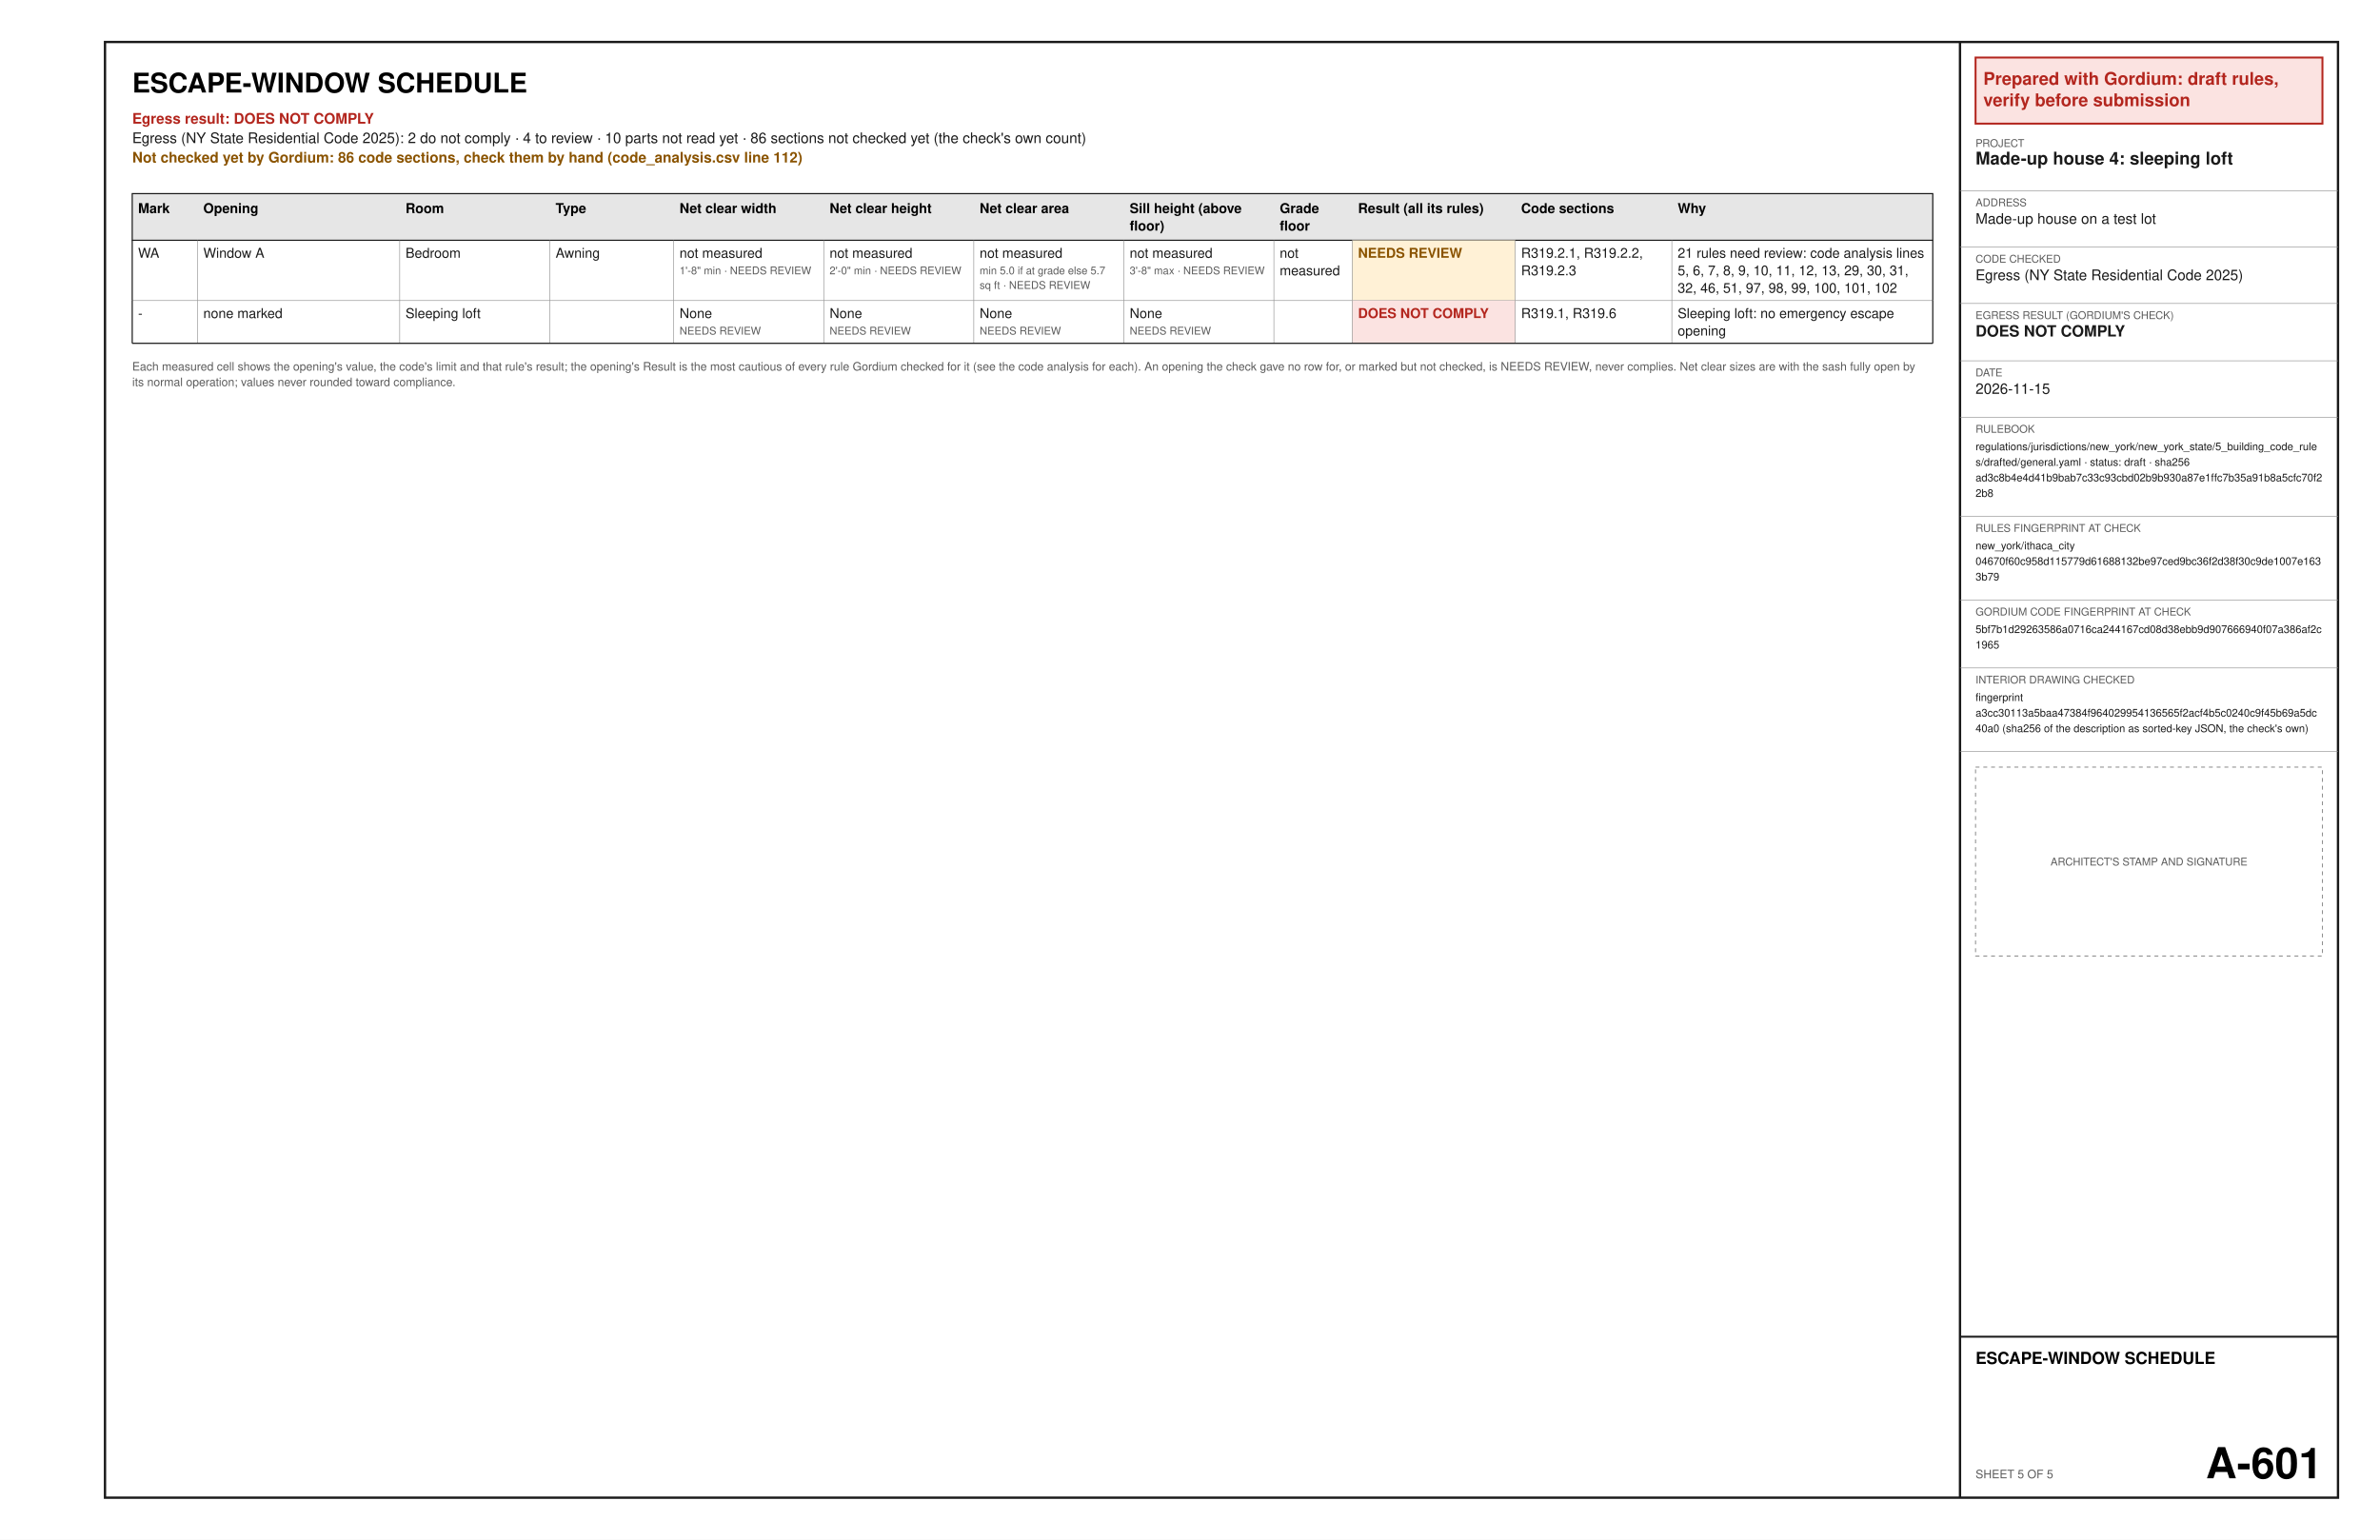
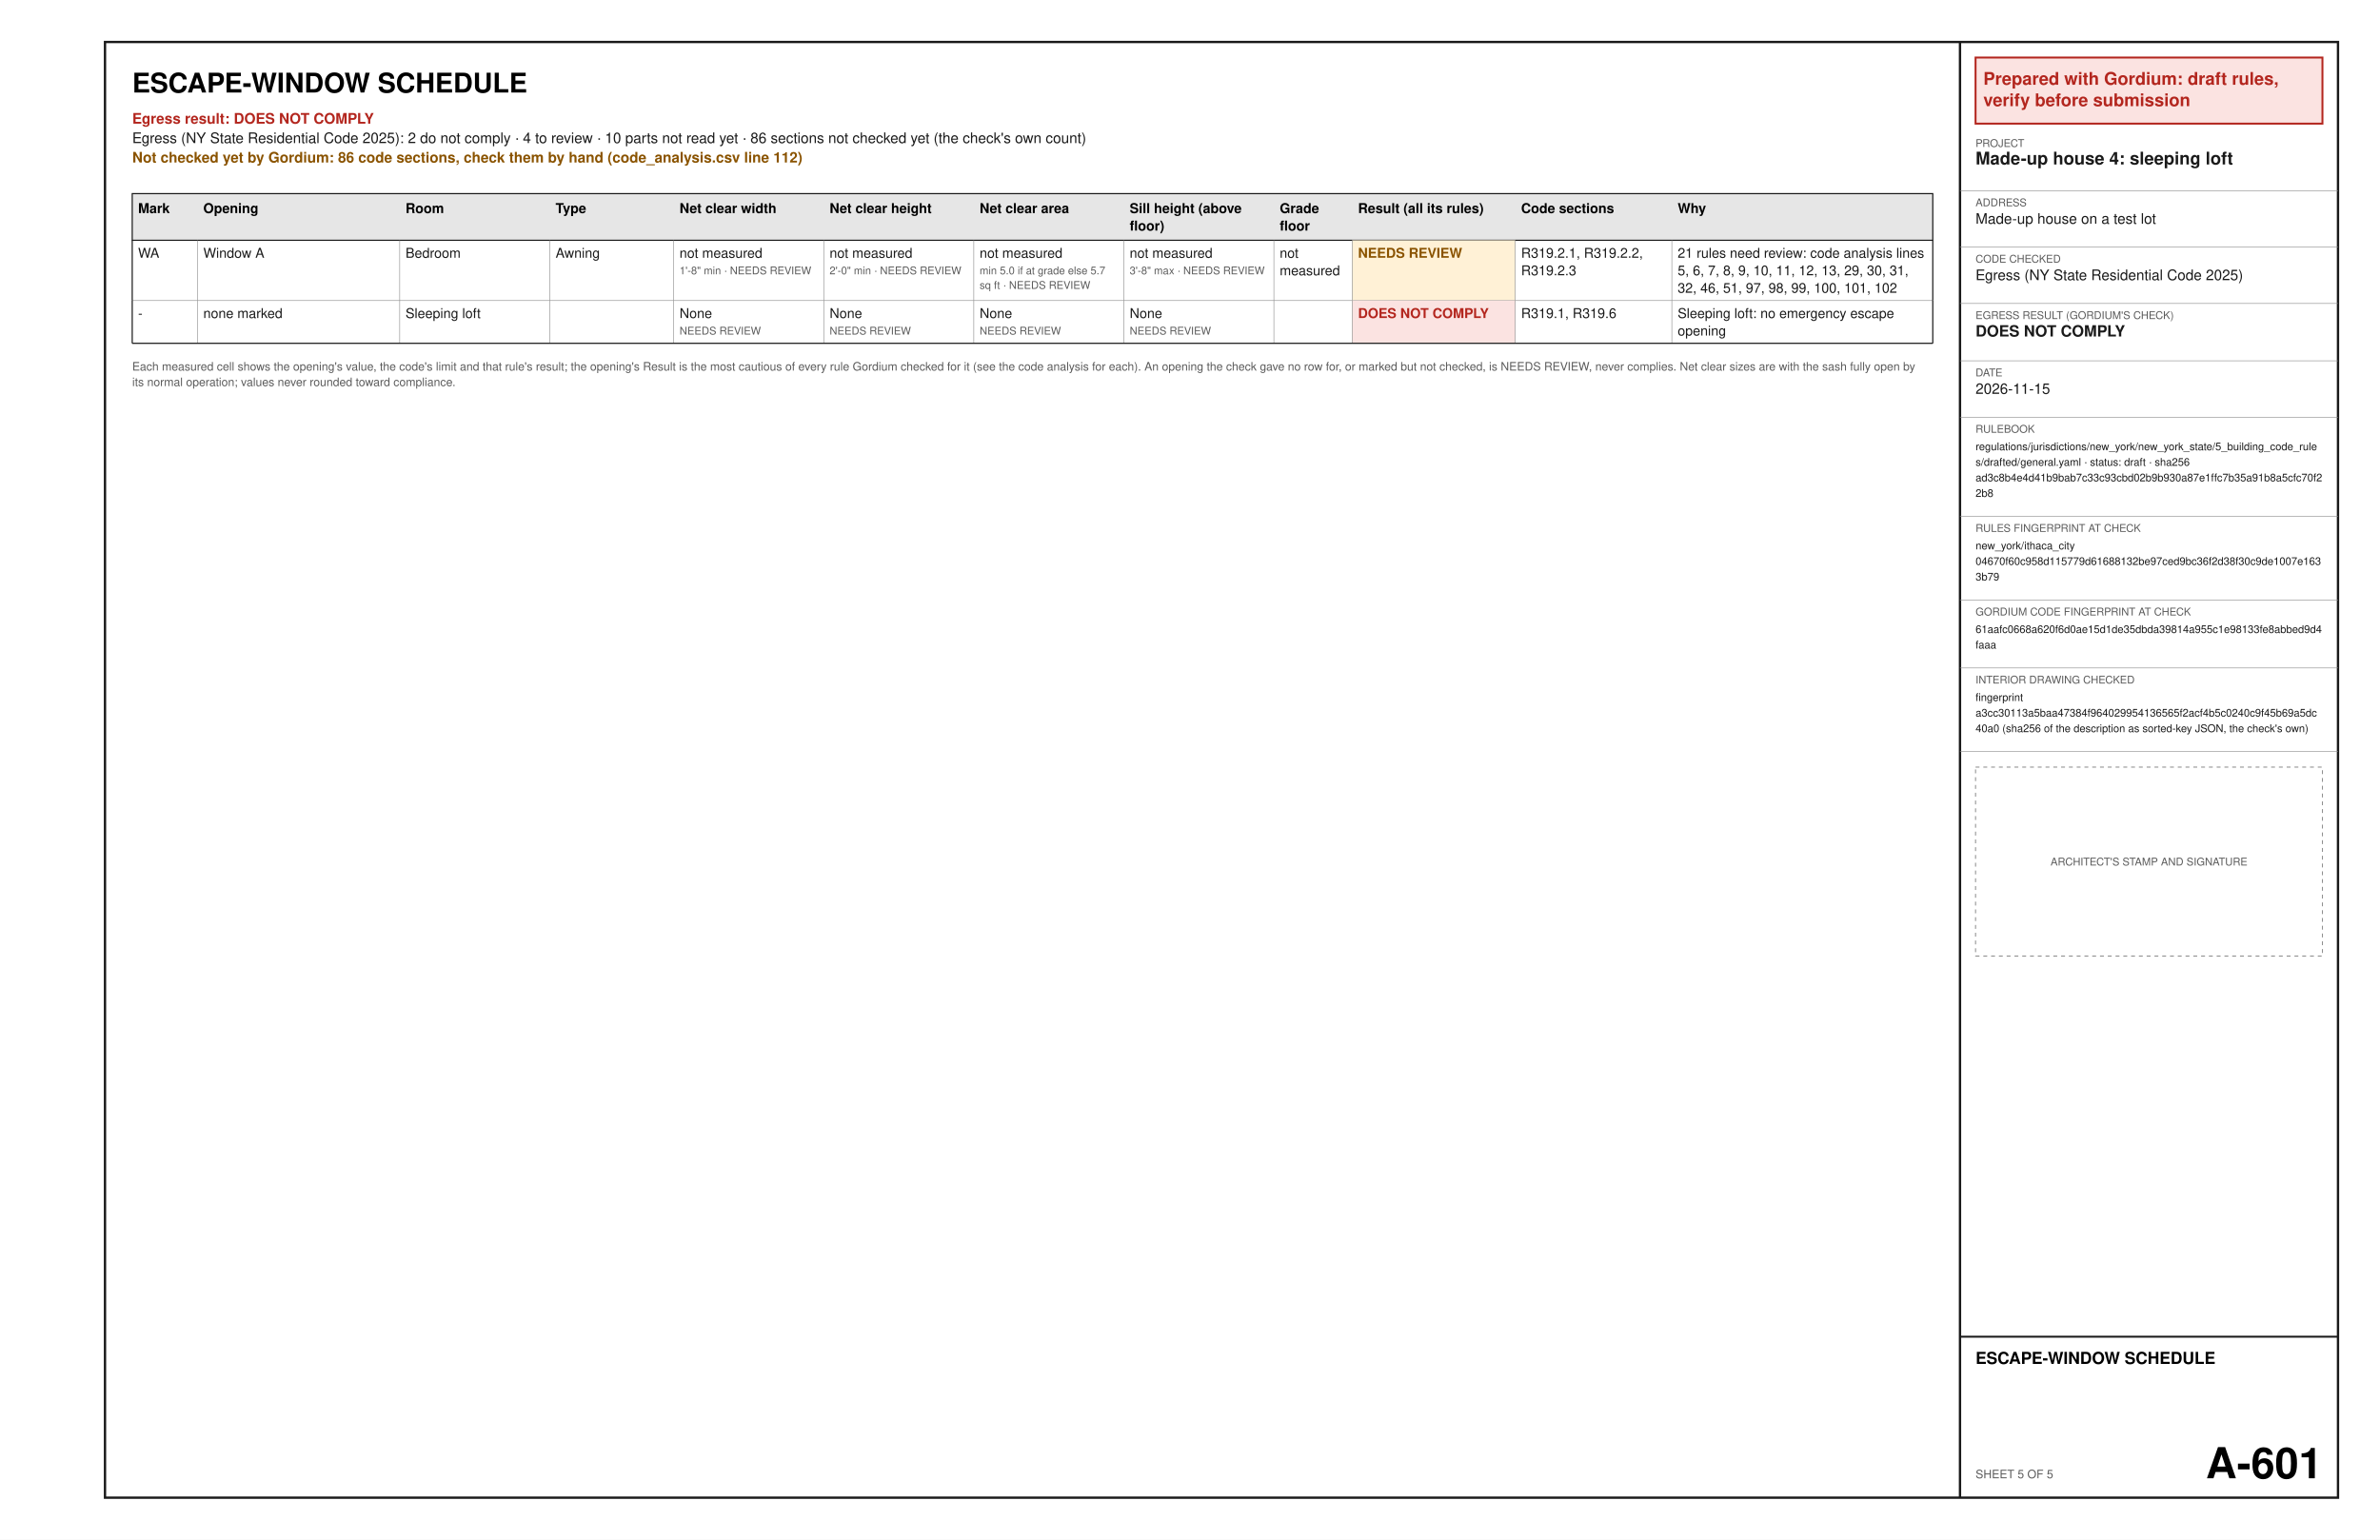
<svg xmlns="http://www.w3.org/2000/svg" width="17in" height="11in" viewBox="0 0 1224 792" font-family="Helvetica, Arial, sans-serif">
  <rect x="0" y="0" width="1224" height="792" fill="#ffffff" />
  <text x="68" y="47.6" font-size="14" font-weight="bold" text-anchor="start" fill="#000000" xml:space="preserve">ESCAPE-WINDOW SCHEDULE</text>
  <text x="68" y="63.6" font-size="7.5" font-weight="bold" text-anchor="start" fill="#b3261e" xml:space="preserve">Egress result: DOES NOT COMPLY</text>
  <text x="68" y="73.6" font-size="7.5" text-anchor="start" fill="#1a1a1a" xml:space="preserve">Egress (NY State Residential Code 2025): 2 do not comply · 4 to review · 10 parts not read yet · 86 sections not checked yet (the check's own count)</text>
  <text x="68" y="83.6" font-size="7.5" font-weight="bold" text-anchor="start" fill="#8a5300" xml:space="preserve">Not checked yet by Gordium: 86 code sections, check them by hand (code_analysis.csv line 112)</text>
  <polygon points="68,99.6 994,99.6 994,123.6 68,123.6" fill="#e6e6e6" stroke="#1a1a1a" stroke-width="0.6" />
  <text x="71" y="109.6" font-size="7" font-weight="bold" text-anchor="start" fill="#000000" xml:space="preserve">Mark</text>
  <text x="104.55" y="109.6" font-size="7" font-weight="bold" text-anchor="start" fill="#000000" xml:space="preserve">Opening</text>
  <text x="208.56" y="109.6" font-size="7" font-weight="bold" text-anchor="start" fill="#000000" xml:space="preserve">Room</text>
  <text x="285.72" y="109.6" font-size="7" font-weight="bold" text-anchor="start" fill="#000000" xml:space="preserve">Type</text>
  <text x="349.47" y="109.6" font-size="7" font-weight="bold" text-anchor="start" fill="#000000" xml:space="preserve">Net clear width</text>
  <text x="426.64" y="109.6" font-size="7" font-weight="bold" text-anchor="start" fill="#000000" xml:space="preserve">Net clear height</text>
  <text x="503.8" y="109.6" font-size="7" font-weight="bold" text-anchor="start" fill="#000000" xml:space="preserve">Net clear area</text>
  <text x="580.97" y="109.6" font-size="7" font-weight="bold" text-anchor="start" fill="#000000" xml:space="preserve">Sill height (above</text>
  <text x="580.97" y="118.6" font-size="7" font-weight="bold" text-anchor="start" fill="#000000" xml:space="preserve">floor)</text>
  <text x="658.14" y="109.6" font-size="7" font-weight="bold" text-anchor="start" fill="#000000" xml:space="preserve">Grade</text>
  <text x="658.14" y="118.6" font-size="7" font-weight="bold" text-anchor="start" fill="#000000" xml:space="preserve">floor</text>
  <text x="698.4" y="109.6" font-size="7" font-weight="bold" text-anchor="start" fill="#000000" xml:space="preserve">Result (all its rules)</text>
  <text x="782.28" y="109.6" font-size="7" font-weight="bold" text-anchor="start" fill="#000000" xml:space="preserve">Code sections</text>
  <text x="862.8" y="109.6" font-size="7" font-weight="bold" text-anchor="start" fill="#000000" xml:space="preserve">Why</text>
  <text x="71" y="132.6" font-size="7" text-anchor="start" fill="#1a1a1a" xml:space="preserve">WA</text>
  <text x="104.55" y="132.6" font-size="7" text-anchor="start" fill="#1a1a1a" xml:space="preserve">Window A</text>
  <text x="208.56" y="132.6" font-size="7" text-anchor="start" fill="#1a1a1a" xml:space="preserve">Bedroom</text>
  <text x="285.72" y="132.6" font-size="7" text-anchor="start" fill="#1a1a1a" xml:space="preserve">Awning</text>
  <text x="349.47" y="132.6" font-size="7" text-anchor="start" fill="#1a1a1a" xml:space="preserve">not measured</text>
  <text x="349.47" y="141.1" font-size="5.5" text-anchor="start" fill="#5a5a5a" xml:space="preserve">1'-8" min · NEEDS REVIEW</text>
  <text x="426.64" y="132.6" font-size="7" text-anchor="start" fill="#1a1a1a" xml:space="preserve">not measured</text>
  <text x="426.64" y="141.1" font-size="5.5" text-anchor="start" fill="#5a5a5a" xml:space="preserve">2'-0" min · NEEDS REVIEW</text>
  <text x="503.8" y="132.6" font-size="7" text-anchor="start" fill="#1a1a1a" xml:space="preserve">not measured</text>
  <text x="503.8" y="141.1" font-size="5.5" text-anchor="start" fill="#5a5a5a" xml:space="preserve">min 5.0 if at grade else 5.7</text>
  <text x="503.8" y="148.6" font-size="5.5" text-anchor="start" fill="#5a5a5a" xml:space="preserve">sq ft · NEEDS REVIEW</text>
  <text x="580.97" y="132.6" font-size="7" text-anchor="start" fill="#1a1a1a" xml:space="preserve">not measured</text>
  <text x="580.97" y="141.1" font-size="5.5" text-anchor="start" fill="#5a5a5a" xml:space="preserve">3'-8" max · NEEDS REVIEW</text>
  <text x="658.14" y="132.6" font-size="7" text-anchor="start" fill="#1a1a1a" xml:space="preserve">not</text>
  <text x="658.14" y="141.6" font-size="7" text-anchor="start" fill="#1a1a1a" xml:space="preserve">measured</text>
  <polygon points="695.4,123.6 779.28,123.6 779.28,154.6 695.4,154.6" fill="#fff1d6" />
  <text x="698.4" y="132.6" font-size="7" font-weight="bold" text-anchor="start" fill="#8a5300" xml:space="preserve">NEEDS REVIEW</text>
  <text x="782.28" y="132.6" font-size="7" text-anchor="start" fill="#1a1a1a" xml:space="preserve">R319.2.1, R319.2.2,</text>
  <text x="782.28" y="141.6" font-size="7" text-anchor="start" fill="#1a1a1a" xml:space="preserve">R319.2.3</text>
  <text x="862.8" y="132.6" font-size="7" text-anchor="start" fill="#1a1a1a" xml:space="preserve">21 rules need review: code analysis lines</text>
  <text x="862.8" y="141.6" font-size="7" text-anchor="start" fill="#1a1a1a" xml:space="preserve">5, 6, 7, 8, 9, 10, 11, 12, 13, 29, 30, 31,</text>
  <text x="862.8" y="150.6" font-size="7" text-anchor="start" fill="#1a1a1a" xml:space="preserve">32, 46, 51, 97, 98, 99, 100, 101, 102</text>
  <line x1="68" y1="154.6" x2="994" y2="154.6" stroke="#8c8c8c" stroke-width="0.3" />
  <line x1="101.55" y1="123.6" x2="101.55" y2="154.6" stroke="#8c8c8c" stroke-width="0.3" />
  <line x1="205.56" y1="123.6" x2="205.56" y2="154.6" stroke="#8c8c8c" stroke-width="0.3" />
  <line x1="282.72" y1="123.6" x2="282.72" y2="154.6" stroke="#8c8c8c" stroke-width="0.3" />
  <line x1="346.47" y1="123.6" x2="346.47" y2="154.6" stroke="#8c8c8c" stroke-width="0.3" />
  <line x1="423.64" y1="123.6" x2="423.64" y2="154.6" stroke="#8c8c8c" stroke-width="0.3" />
  <line x1="500.8" y1="123.6" x2="500.8" y2="154.6" stroke="#8c8c8c" stroke-width="0.3" />
  <line x1="577.97" y1="123.6" x2="577.97" y2="154.6" stroke="#8c8c8c" stroke-width="0.3" />
  <line x1="655.14" y1="123.6" x2="655.14" y2="154.6" stroke="#8c8c8c" stroke-width="0.3" />
  <line x1="695.4" y1="123.6" x2="695.4" y2="154.6" stroke="#8c8c8c" stroke-width="0.3" />
  <line x1="779.28" y1="123.6" x2="779.28" y2="154.6" stroke="#8c8c8c" stroke-width="0.3" />
  <line x1="859.8" y1="123.6" x2="859.8" y2="154.6" stroke="#8c8c8c" stroke-width="0.3" />
  <line x1="68" y1="123.6" x2="68" y2="154.6" stroke="#1a1a1a" stroke-width="0.6" />
  <line x1="994" y1="123.6" x2="994" y2="154.6" stroke="#1a1a1a" stroke-width="0.6" />
  <text x="71" y="163.6" font-size="7" text-anchor="start" fill="#1a1a1a" xml:space="preserve">-</text>
  <text x="104.55" y="163.6" font-size="7" text-anchor="start" fill="#1a1a1a" xml:space="preserve">none marked</text>
  <text x="208.56" y="163.6" font-size="7" text-anchor="start" fill="#1a1a1a" xml:space="preserve">Sleeping loft</text>
  <text x="285.72" y="163.6" font-size="7" text-anchor="start" fill="#1a1a1a" xml:space="preserve" />
  <text x="349.47" y="163.6" font-size="7" text-anchor="start" fill="#1a1a1a" xml:space="preserve">None</text>
  <text x="349.47" y="172.1" font-size="5.5" text-anchor="start" fill="#5a5a5a" xml:space="preserve">NEEDS REVIEW</text>
  <text x="426.64" y="163.6" font-size="7" text-anchor="start" fill="#1a1a1a" xml:space="preserve">None</text>
  <text x="426.64" y="172.1" font-size="5.5" text-anchor="start" fill="#5a5a5a" xml:space="preserve">NEEDS REVIEW</text>
  <text x="503.8" y="163.6" font-size="7" text-anchor="start" fill="#1a1a1a" xml:space="preserve">None</text>
  <text x="503.8" y="172.1" font-size="5.5" text-anchor="start" fill="#5a5a5a" xml:space="preserve">NEEDS REVIEW</text>
  <text x="580.97" y="163.6" font-size="7" text-anchor="start" fill="#1a1a1a" xml:space="preserve">None</text>
  <text x="580.97" y="172.1" font-size="5.5" text-anchor="start" fill="#5a5a5a" xml:space="preserve">NEEDS REVIEW</text>
  <text x="658.14" y="163.6" font-size="7" text-anchor="start" fill="#1a1a1a" xml:space="preserve" />
  <polygon points="695.4,154.6 779.28,154.6 779.28,176.6 695.4,176.6" fill="#fbe3e1" />
  <text x="698.4" y="163.6" font-size="7" font-weight="bold" text-anchor="start" fill="#b3261e" xml:space="preserve">DOES NOT COMPLY</text>
  <text x="782.28" y="163.6" font-size="7" text-anchor="start" fill="#1a1a1a" xml:space="preserve">R319.1, R319.6</text>
  <text x="862.8" y="163.6" font-size="7" text-anchor="start" fill="#1a1a1a" xml:space="preserve">Sleeping loft: no emergency escape</text>
  <text x="862.8" y="172.6" font-size="7" text-anchor="start" fill="#1a1a1a" xml:space="preserve">opening</text>
  <line x1="68" y1="176.6" x2="994" y2="176.6" stroke="#8c8c8c" stroke-width="0.3" />
  <line x1="101.55" y1="154.6" x2="101.55" y2="176.6" stroke="#8c8c8c" stroke-width="0.3" />
  <line x1="205.56" y1="154.6" x2="205.56" y2="176.6" stroke="#8c8c8c" stroke-width="0.3" />
  <line x1="282.72" y1="154.6" x2="282.72" y2="176.6" stroke="#8c8c8c" stroke-width="0.3" />
  <line x1="346.47" y1="154.6" x2="346.47" y2="176.6" stroke="#8c8c8c" stroke-width="0.3" />
  <line x1="423.64" y1="154.6" x2="423.64" y2="176.6" stroke="#8c8c8c" stroke-width="0.3" />
  <line x1="500.8" y1="154.6" x2="500.8" y2="176.6" stroke="#8c8c8c" stroke-width="0.3" />
  <line x1="577.97" y1="154.6" x2="577.97" y2="176.6" stroke="#8c8c8c" stroke-width="0.3" />
  <line x1="655.14" y1="154.6" x2="655.14" y2="176.6" stroke="#8c8c8c" stroke-width="0.3" />
  <line x1="695.4" y1="154.6" x2="695.4" y2="176.6" stroke="#8c8c8c" stroke-width="0.3" />
  <line x1="779.28" y1="154.6" x2="779.28" y2="176.6" stroke="#8c8c8c" stroke-width="0.3" />
  <line x1="859.8" y1="154.6" x2="859.8" y2="176.6" stroke="#8c8c8c" stroke-width="0.3" />
  <line x1="68" y1="154.6" x2="68" y2="176.6" stroke="#1a1a1a" stroke-width="0.6" />
  <line x1="994" y1="154.6" x2="994" y2="176.6" stroke="#1a1a1a" stroke-width="0.6" />
  <line x1="68" y1="176.6" x2="994" y2="176.6" stroke="#1a1a1a" stroke-width="0.6" />
  <text x="68" y="190.6" font-size="6" text-anchor="start" fill="#5a5a5a" xml:space="preserve">Each measured cell shows the opening's value, the code's limit and that rule's result; the opening's Result is the most cautious of every rule Gordium checked for it (see the code analysis for each). An opening the check gave no row for, or marked but not checked, is NEEDS REVIEW, never complies. Net clear sizes are with the sash fully open by</text>
  <text x="68" y="198.6" font-size="6" text-anchor="start" fill="#5a5a5a" xml:space="preserve">its normal operation; values never rounded toward compliance.</text>
  <polygon points="54,21.6 1202.4,21.6 1202.4,770.4 54,770.4" fill="none" stroke="#1a1a1a" stroke-width="1.2" />
  <line x1="1008" y1="21.6" x2="1008" y2="770.4" stroke="#1a1a1a" stroke-width="1.2" />
  <polygon points="1016,29.6 1194.4,29.6 1194.4,63.6 1016,63.6" fill="#fbe3e1" stroke="#b3261e" stroke-width="1" />
  <text x="1020" y="43.6" font-size="9" font-weight="bold" text-anchor="start" fill="#b3261e" xml:space="preserve">Prepared with Gordium: draft rules,</text>
  <text x="1020" y="54.6" font-size="9" font-weight="bold" text-anchor="start" fill="#b3261e" xml:space="preserve">verify before submission</text>
  <text x="1016" y="75.6" font-size="5.5" text-anchor="start" fill="#5a5a5a" xml:space="preserve">PROJECT</text>
  <text x="1016" y="84.6" font-size="9" font-weight="bold" text-anchor="start" fill="#1a1a1a" xml:space="preserve">Made-up house 4: sleeping loft</text>
  <line x1="1008" y1="98.1" x2="1202.4" y2="98.1" stroke="#8c8c8c" stroke-width="0.3" />
  <text x="1016" y="106.1" font-size="5.5" text-anchor="start" fill="#5a5a5a" xml:space="preserve">ADDRESS</text>
  <text x="1016" y="115.1" font-size="7.5" text-anchor="start" fill="#1a1a1a" xml:space="preserve">Made-up house on a test lot</text>
  <line x1="1008" y1="127.1" x2="1202.4" y2="127.1" stroke="#8c8c8c" stroke-width="0.3" />
  <text x="1016" y="135.1" font-size="5.5" text-anchor="start" fill="#5a5a5a" xml:space="preserve">CODE CHECKED</text>
  <text x="1016" y="144.1" font-size="7.5" text-anchor="start" fill="#1a1a1a" xml:space="preserve">Egress (NY State Residential Code 2025)</text>
  <line x1="1008" y1="156.1" x2="1202.4" y2="156.1" stroke="#8c8c8c" stroke-width="0.3" />
  <text x="1016" y="164.1" font-size="5.5" text-anchor="start" fill="#5a5a5a" xml:space="preserve">EGRESS RESULT (GORDIUM'S CHECK)</text>
  <text x="1016" y="173.1" font-size="8" font-weight="bold" text-anchor="start" fill="#1a1a1a" xml:space="preserve">DOES NOT COMPLY</text>
  <line x1="1008" y1="185.6" x2="1202.4" y2="185.6" stroke="#8c8c8c" stroke-width="0.3" />
  <text x="1016" y="193.6" font-size="5.5" text-anchor="start" fill="#5a5a5a" xml:space="preserve">DATE</text>
  <text x="1016" y="202.6" font-size="7.5" text-anchor="start" fill="#1a1a1a" xml:space="preserve">2026-11-15</text>
  <line x1="1008" y1="214.6" x2="1202.4" y2="214.6" stroke="#8c8c8c" stroke-width="0.3" />
  <text x="1016" y="222.6" font-size="5.5" text-anchor="start" fill="#5a5a5a" xml:space="preserve">RULEBOOK</text>
  <text x="1016" y="231.6" font-size="5.5" text-anchor="start" fill="#1a1a1a" xml:space="preserve">regulations/jurisdictions/new_york/new_york_state/5_building_code_rule</text>
  <text x="1016" y="239.6" font-size="5.5" text-anchor="start" fill="#1a1a1a" xml:space="preserve">s/drafted/general.yaml · status: draft · sha256</text>
  <text x="1016" y="247.6" font-size="5.5" text-anchor="start" fill="#1a1a1a" xml:space="preserve">ad3c8b4e4d41b9bab7c33c93cbd02b9b930a87e1ffc7b35a91b8a5cfc70f2</text>
  <text x="1016" y="255.6" font-size="5.5" text-anchor="start" fill="#1a1a1a" xml:space="preserve">2b8</text>
  <line x1="1008" y1="265.6" x2="1202.4" y2="265.6" stroke="#8c8c8c" stroke-width="0.3" />
  <text x="1016" y="273.6" font-size="5.5" text-anchor="start" fill="#5a5a5a" xml:space="preserve">RULES FINGERPRINT AT CHECK</text>
  <text x="1016" y="282.6" font-size="5.5" text-anchor="start" fill="#1a1a1a" xml:space="preserve">new_york/ithaca_city</text>
  <text x="1016" y="290.6" font-size="5.5" text-anchor="start" fill="#1a1a1a" xml:space="preserve">04670f60c958d115779d61688132be97ced9bc36f2d38f30c9de1007e163</text>
  <text x="1016" y="298.6" font-size="5.5" text-anchor="start" fill="#1a1a1a" xml:space="preserve">3b79</text>
  <line x1="1008" y1="308.6" x2="1202.4" y2="308.6" stroke="#8c8c8c" stroke-width="0.3" />
  <text x="1016" y="316.6" font-size="5.5" text-anchor="start" fill="#5a5a5a" xml:space="preserve">GORDIUM CODE FINGERPRINT AT CHECK</text>
-   <text x="1016" y="325.6" font-size="5.5" text-anchor="start" fill="#1a1a1a" xml:space="preserve">5bf7b1d29263586a0716ca244167cd08d38ebb9d907666940f07a386af2c</text>
-   <text x="1016" y="333.6" font-size="5.5" text-anchor="start" fill="#1a1a1a" xml:space="preserve">1965</text>
+   <text x="1016" y="325.6" font-size="5.5" text-anchor="start" fill="#1a1a1a" xml:space="preserve">61aafc0668a620f6d0ae15d1de35dbda39814a955c1e98133fe8abbed9d4</text>
+   <text x="1016" y="333.6" font-size="5.5" text-anchor="start" fill="#1a1a1a" xml:space="preserve">faaa</text>
  <line x1="1008" y1="343.6" x2="1202.4" y2="343.6" stroke="#8c8c8c" stroke-width="0.3" />
  <text x="1016" y="351.6" font-size="5.5" text-anchor="start" fill="#5a5a5a" xml:space="preserve">INTERIOR DRAWING CHECKED</text>
  <text x="1016" y="360.6" font-size="5.5" text-anchor="start" fill="#1a1a1a" xml:space="preserve">fingerprint</text>
  <text x="1016" y="368.6" font-size="5.5" text-anchor="start" fill="#1a1a1a" xml:space="preserve">a3cc30113a5baa47384f964029954136565f2acf4b5c0240c9f45b69a5dc</text>
  <text x="1016" y="376.6" font-size="5.5" text-anchor="start" fill="#1a1a1a" xml:space="preserve">40a0 (sha256 of the description as sorted-key JSON, the check's own)</text>
  <line x1="1008" y1="386.6" x2="1202.4" y2="386.6" stroke="#8c8c8c" stroke-width="0.3" />
  <polygon points="1016,394.6 1194.4,394.6 1194.4,491.8 1016,491.8" fill="none" stroke="#8c8c8c" stroke-width="0.5" stroke-dasharray="2 2" />
  <text x="1105.2" y="445.2" font-size="5.5" text-anchor="middle" fill="#5a5a5a" xml:space="preserve">ARCHITECT'S STAMP AND SIGNATURE</text>
  <line x1="1008" y1="687.6" x2="1202.4" y2="687.6" stroke="#1a1a1a" stroke-width="1" />
  <text x="1016" y="701.6" font-size="8.5" font-weight="bold" text-anchor="start" fill="#000000" xml:space="preserve">ESCAPE-WINDOW SCHEDULE</text>
  <text x="1016" y="760.4" font-size="6" text-anchor="start" fill="#5a5a5a" xml:space="preserve">SHEET 5 OF 5</text>
  <text x="1194.4" y="760.4" font-size="22" font-weight="bold" text-anchor="end" fill="#000000" xml:space="preserve">A-601</text>
</svg>
